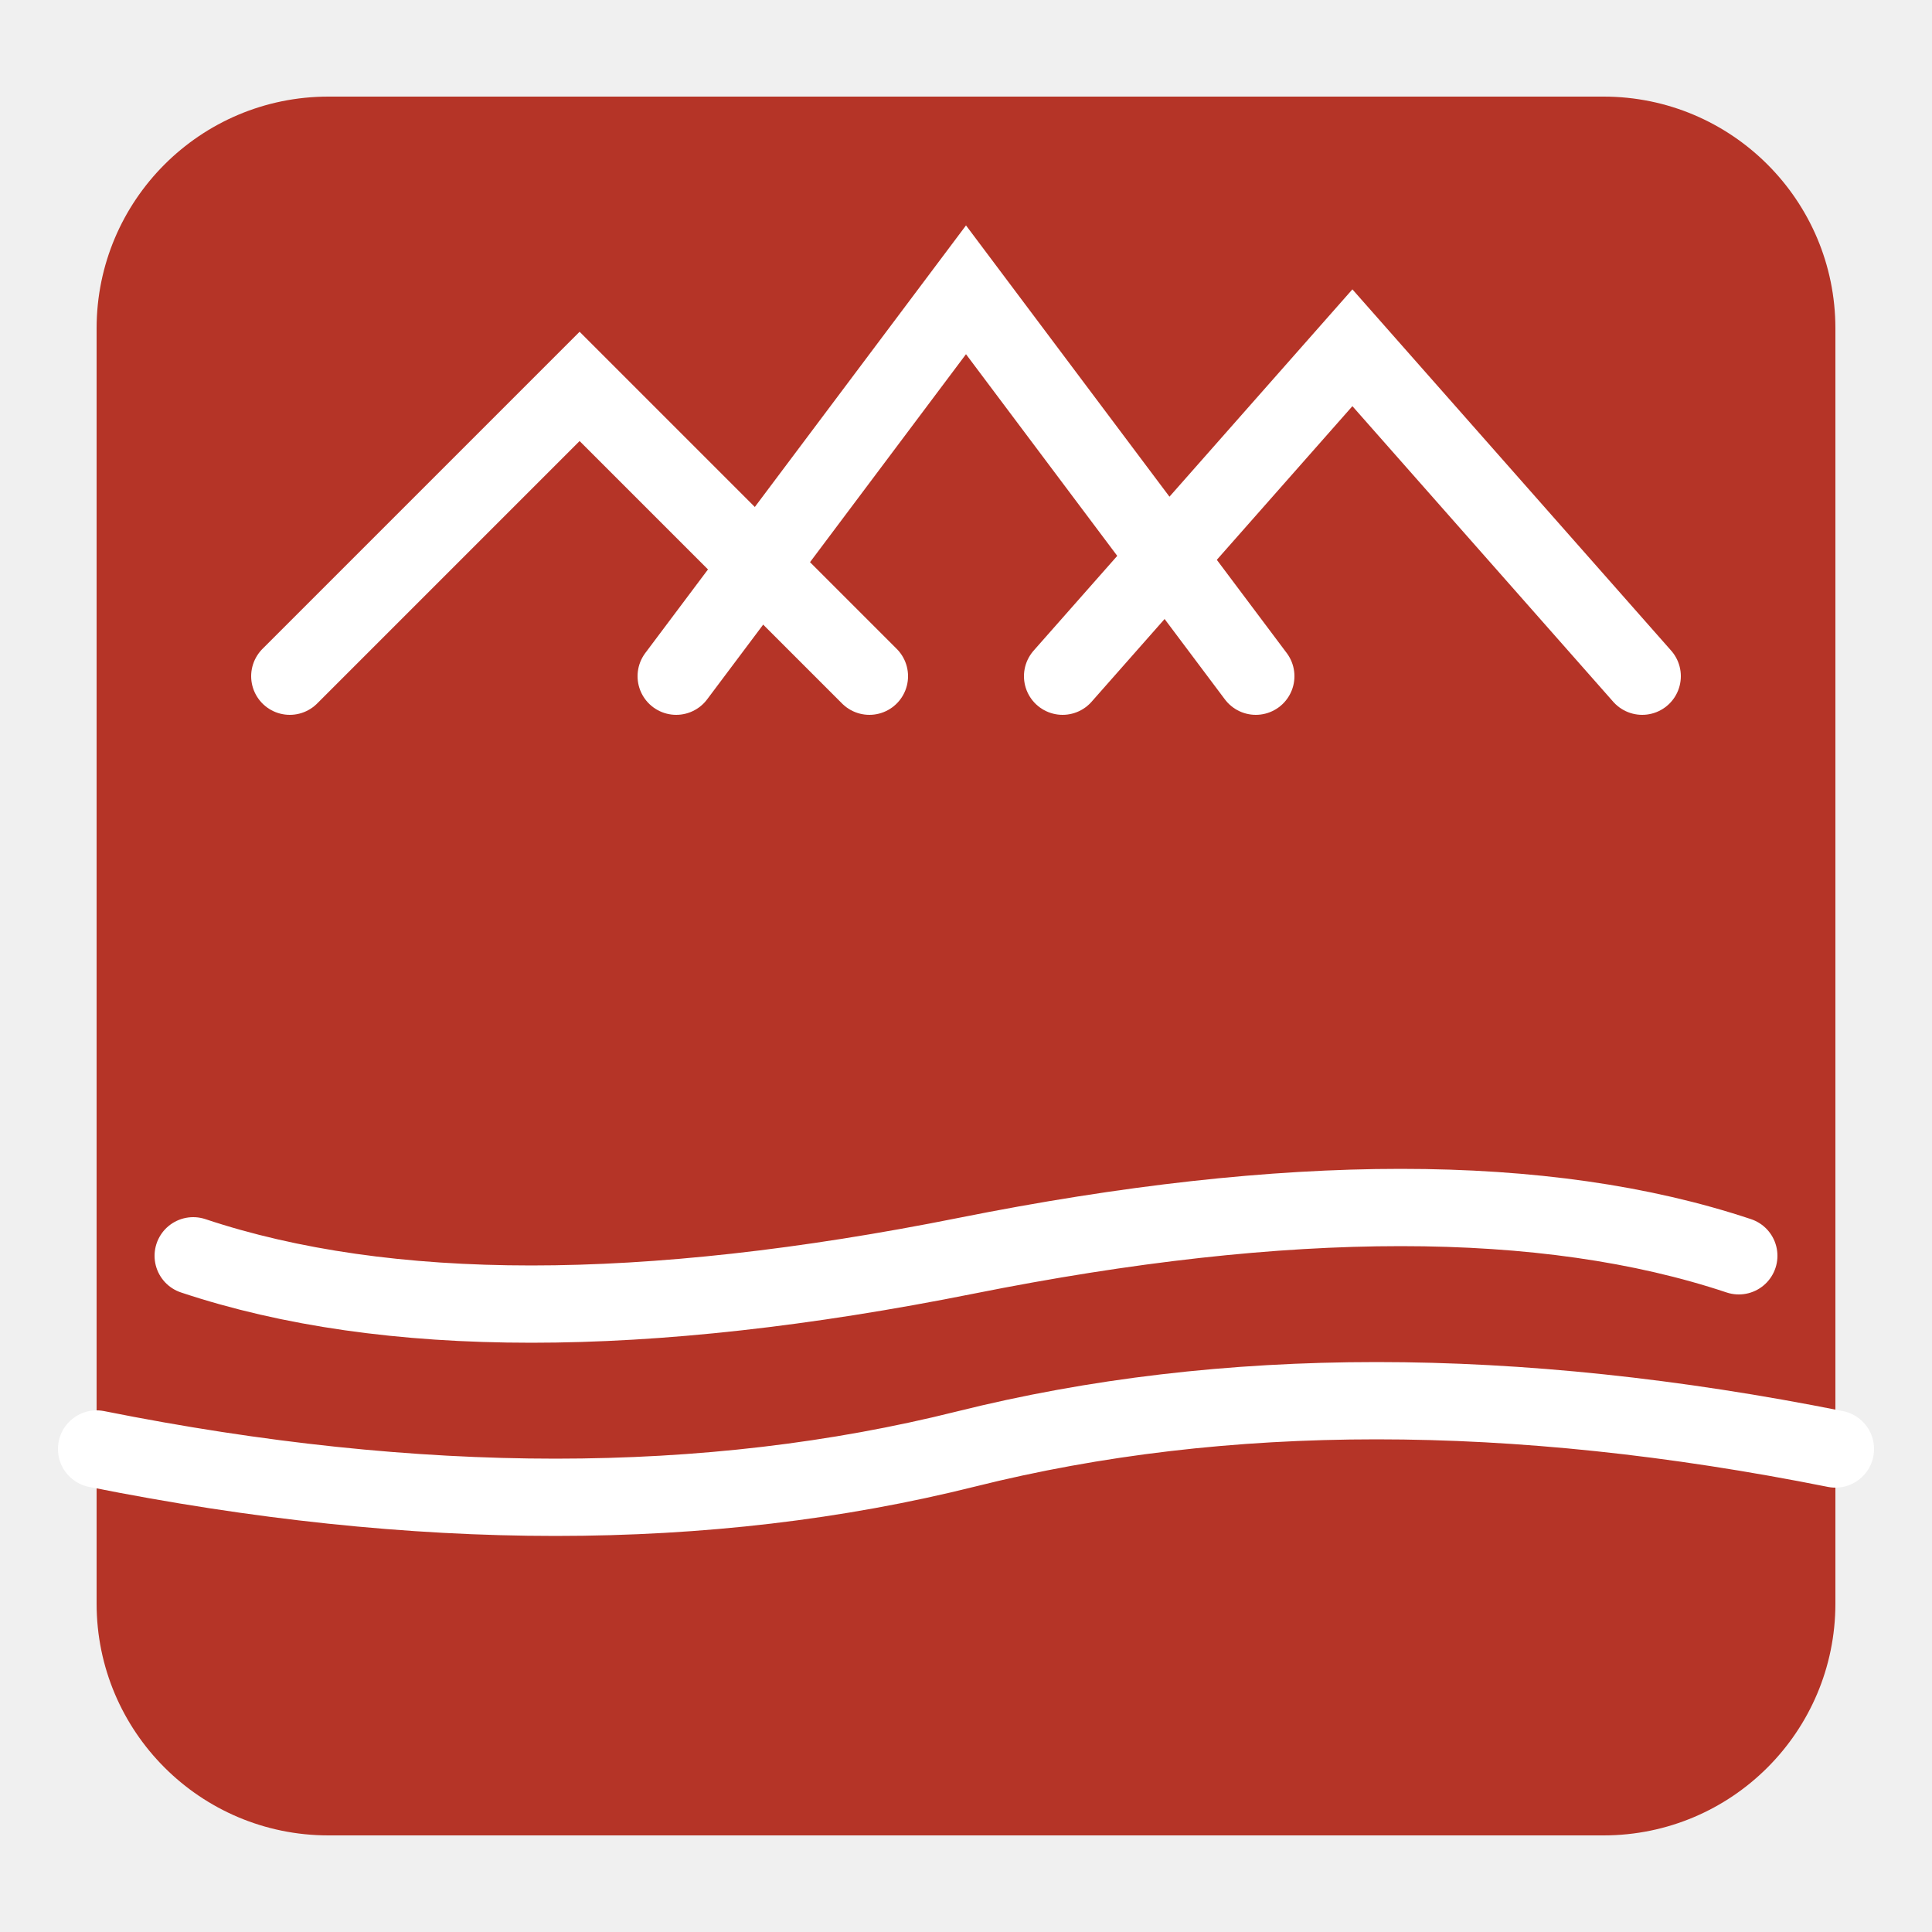
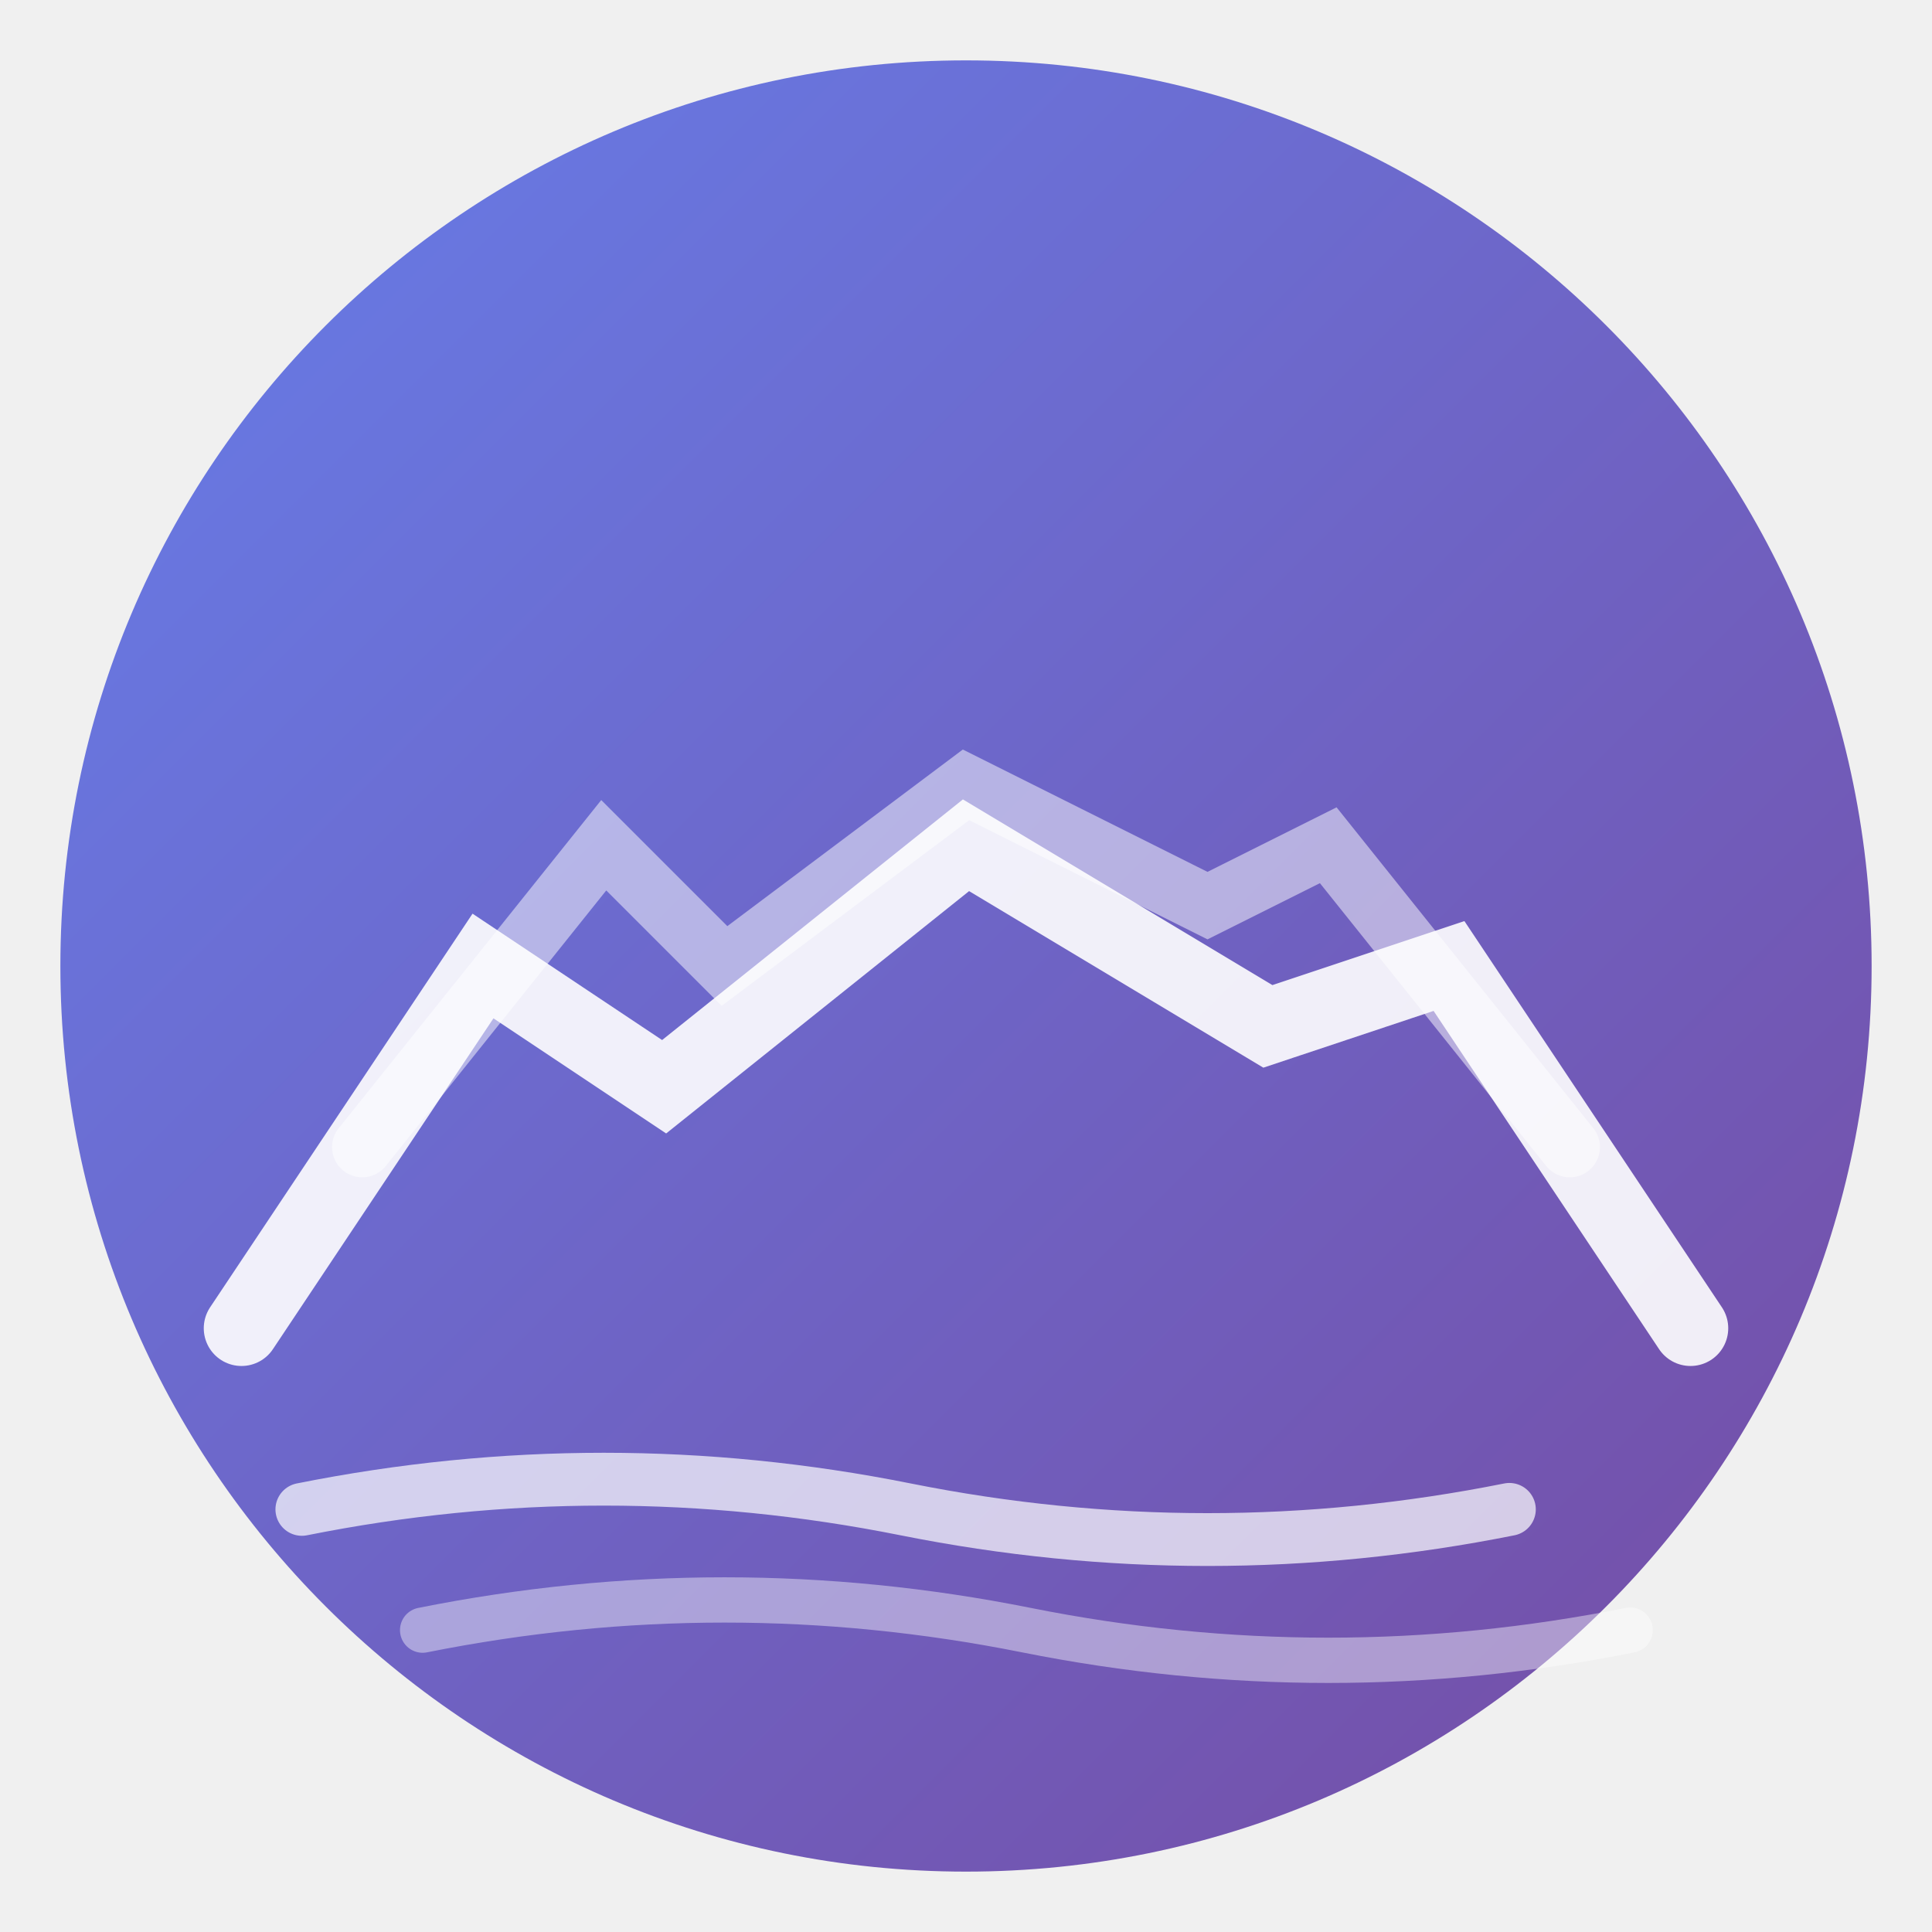
- <svg xmlns="http://www.w3.org/2000/svg" viewBox="0 0 100 100" width="100" height="100" preserveAspectRatio="xMidYMid meet">
-   <rect x="5" y="5" width="90" height="90" rx="12" ry="12" fill="#B53427" />
-   <g stroke="#fff" stroke-width="4" stroke-linecap="round" vector-effect="non-scaling-stroke" fill="none">
-     <path d="M15 35 L30 20 L45 35" />
-     <path d="M35 35 L50 15 L65 35" />
-     <path d="M55 35 L70 18 L85 35" />
+ <svg xmlns="http://www.w3.org/2000/svg" viewBox="0 0 128 128">
+   <defs>
+     <linearGradient id="grad" x1="0%" y1="0%" x2="100%" y2="100%">
+       <stop offset="0%" style="stop-color:#667eea;stop-opacity:1" />
+       <stop offset="100%" style="stop-color:#764ba2;stop-opacity:1" />
+     </linearGradient>
+   </defs>
+   <circle cx="64" cy="64" r="60" fill="url(#grad)" />
+   <g>
+     <path d="M 24 76 L 40 56 L 48 64 L 64 52 L 80 60 L 88 56 L 104 76" fill="none" stroke="white" stroke-width="4" opacity="0.5" stroke-linecap="round" stroke-linejoin="miter" />
+     <path d="M 16 88 L 32 64 L 44 72 L 64 56 L 84 68 L 96 64 L 112 88" fill="none" stroke="white" stroke-width="5" opacity="0.9" stroke-linecap="round" stroke-linejoin="miter" />
  </g>
-   <g stroke="#fff" stroke-width="4" stroke-linecap="round" vector-effect="non-scaling-stroke" fill="none">
-     <path d="M10 65 Q25 70 50 65 T90 65" />
-     <path d="M5 75 Q30 80 50 75 T95 75" />
+   <g opacity="0.7">
+     <path d="M 20 100 Q 40 96 60 100 Q 80 104 100 100" fill="none" stroke="white" stroke-width="3.5" stroke-linecap="round" />
+     <path d="M 28 108 Q 48 104 68 108 Q 88 112 108 108" fill="none" stroke="white" stroke-width="3" opacity="0.6" stroke-linecap="round" />
  </g>
</svg>
